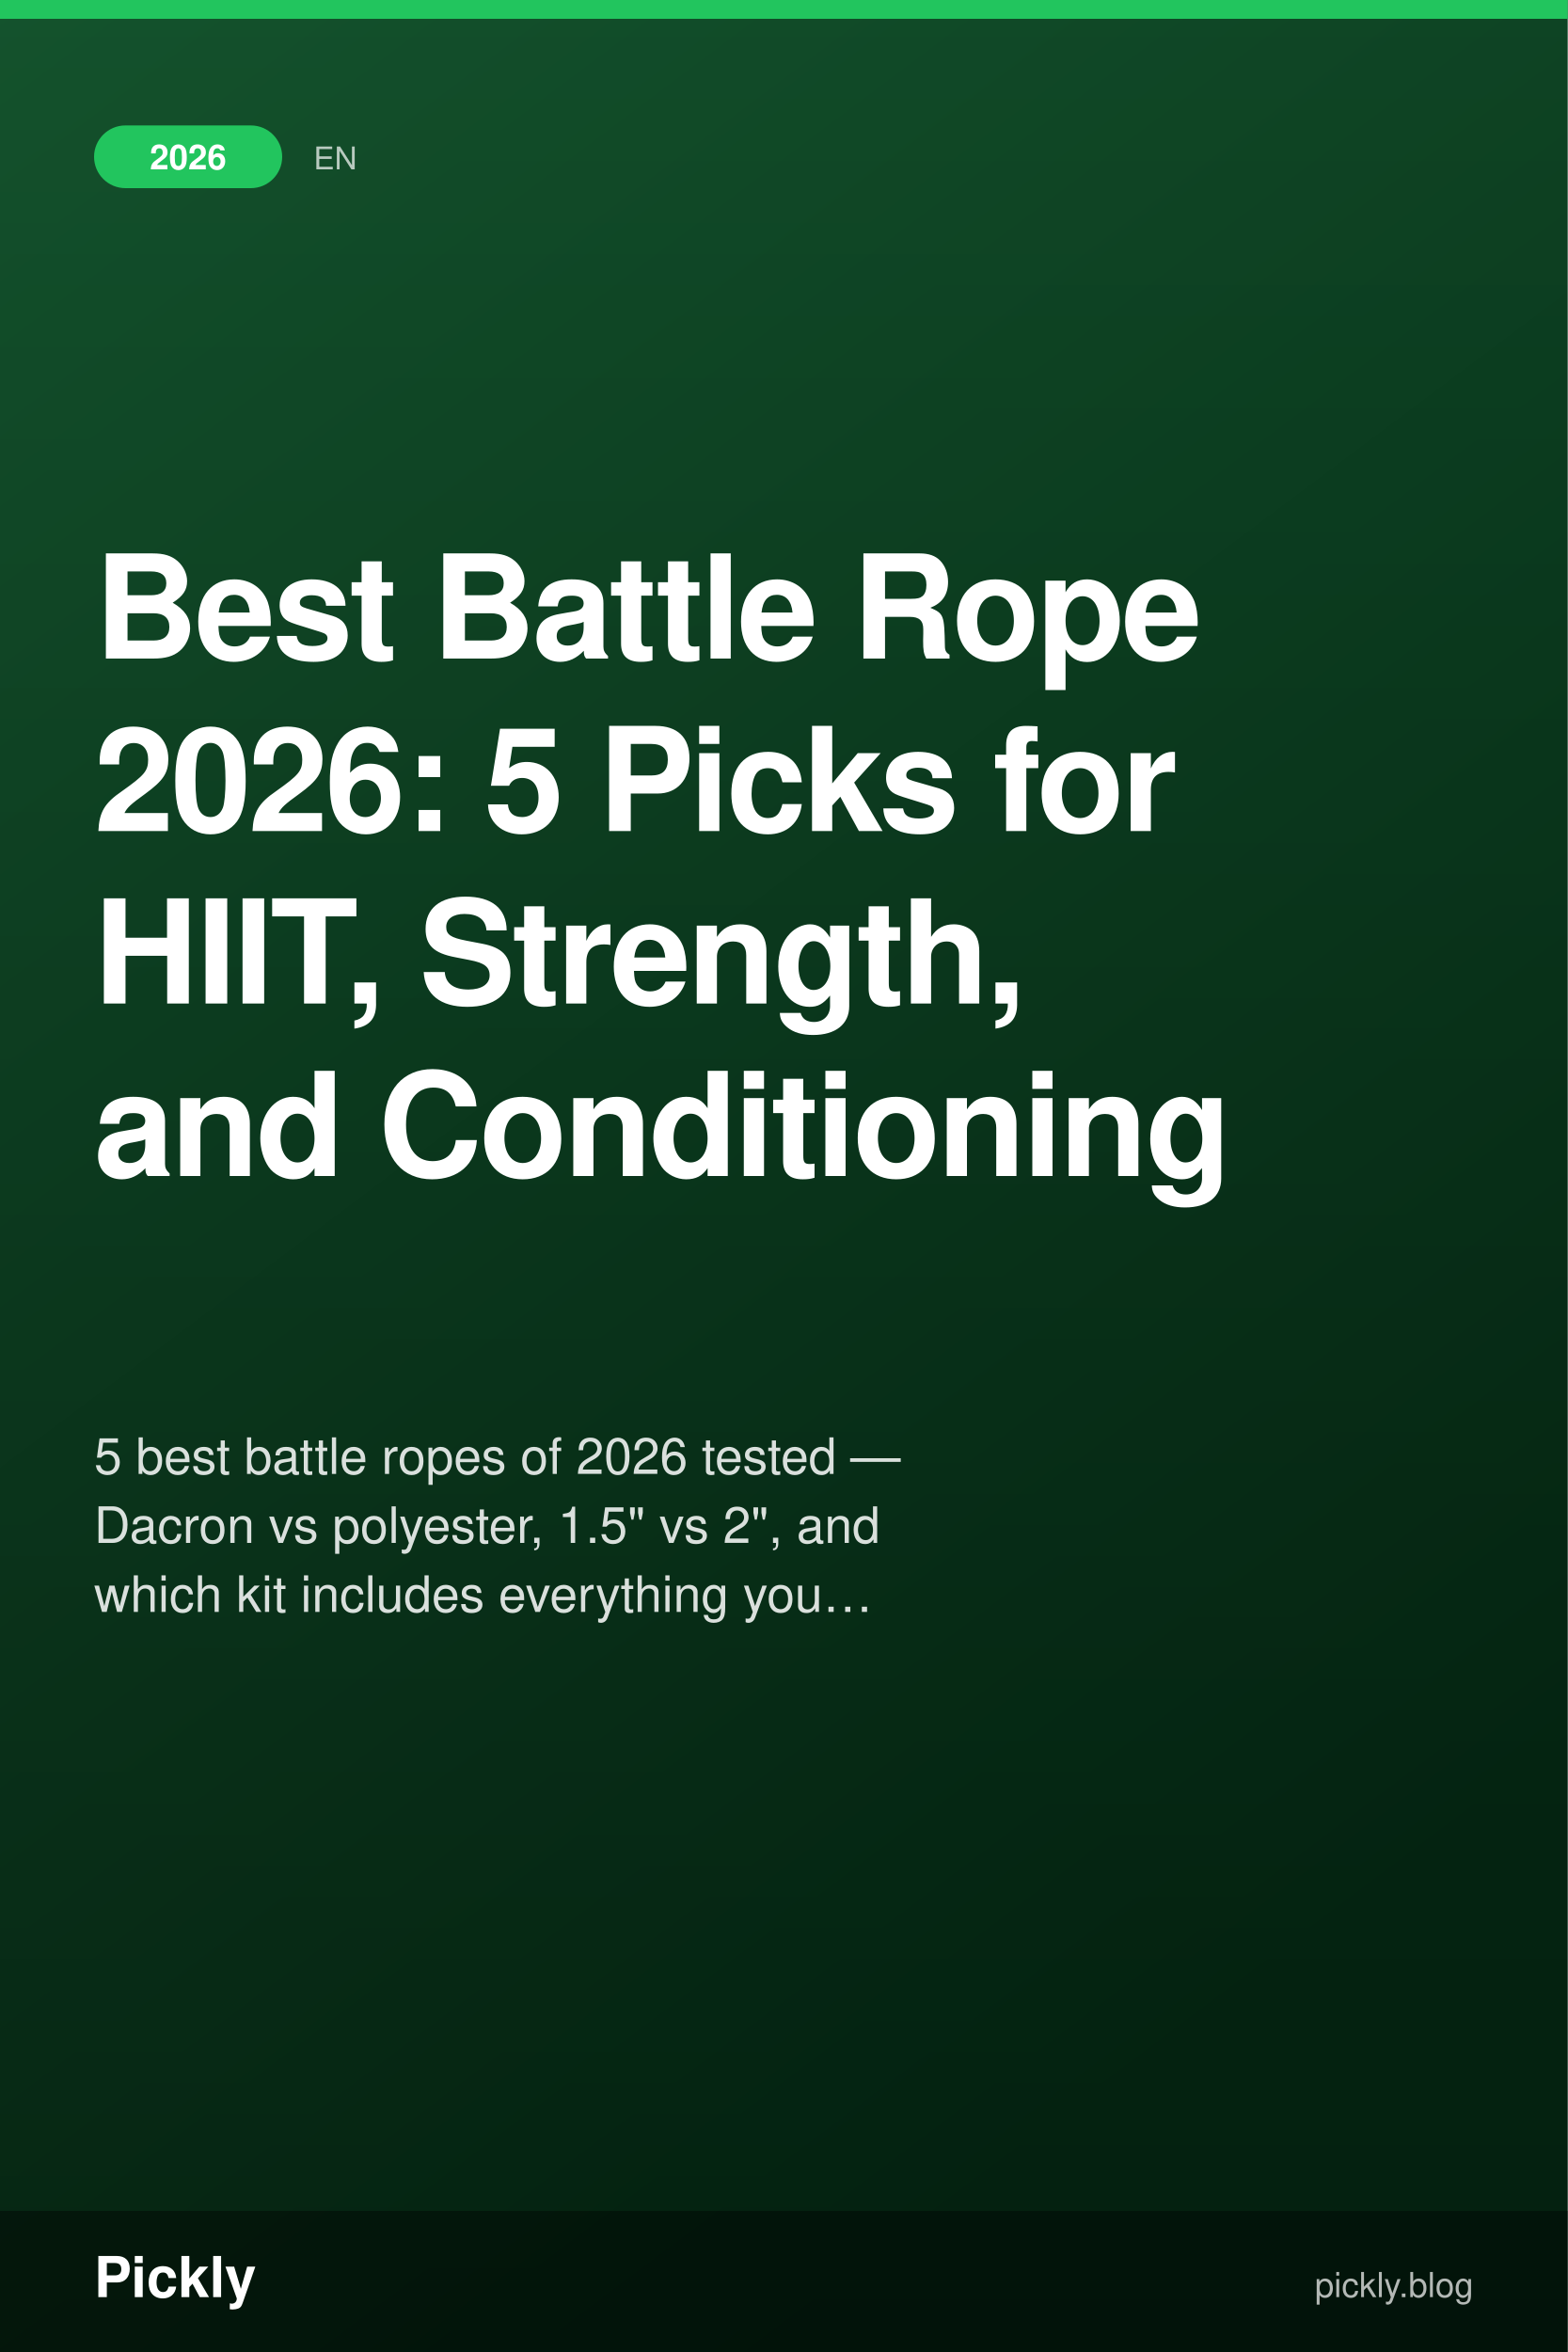
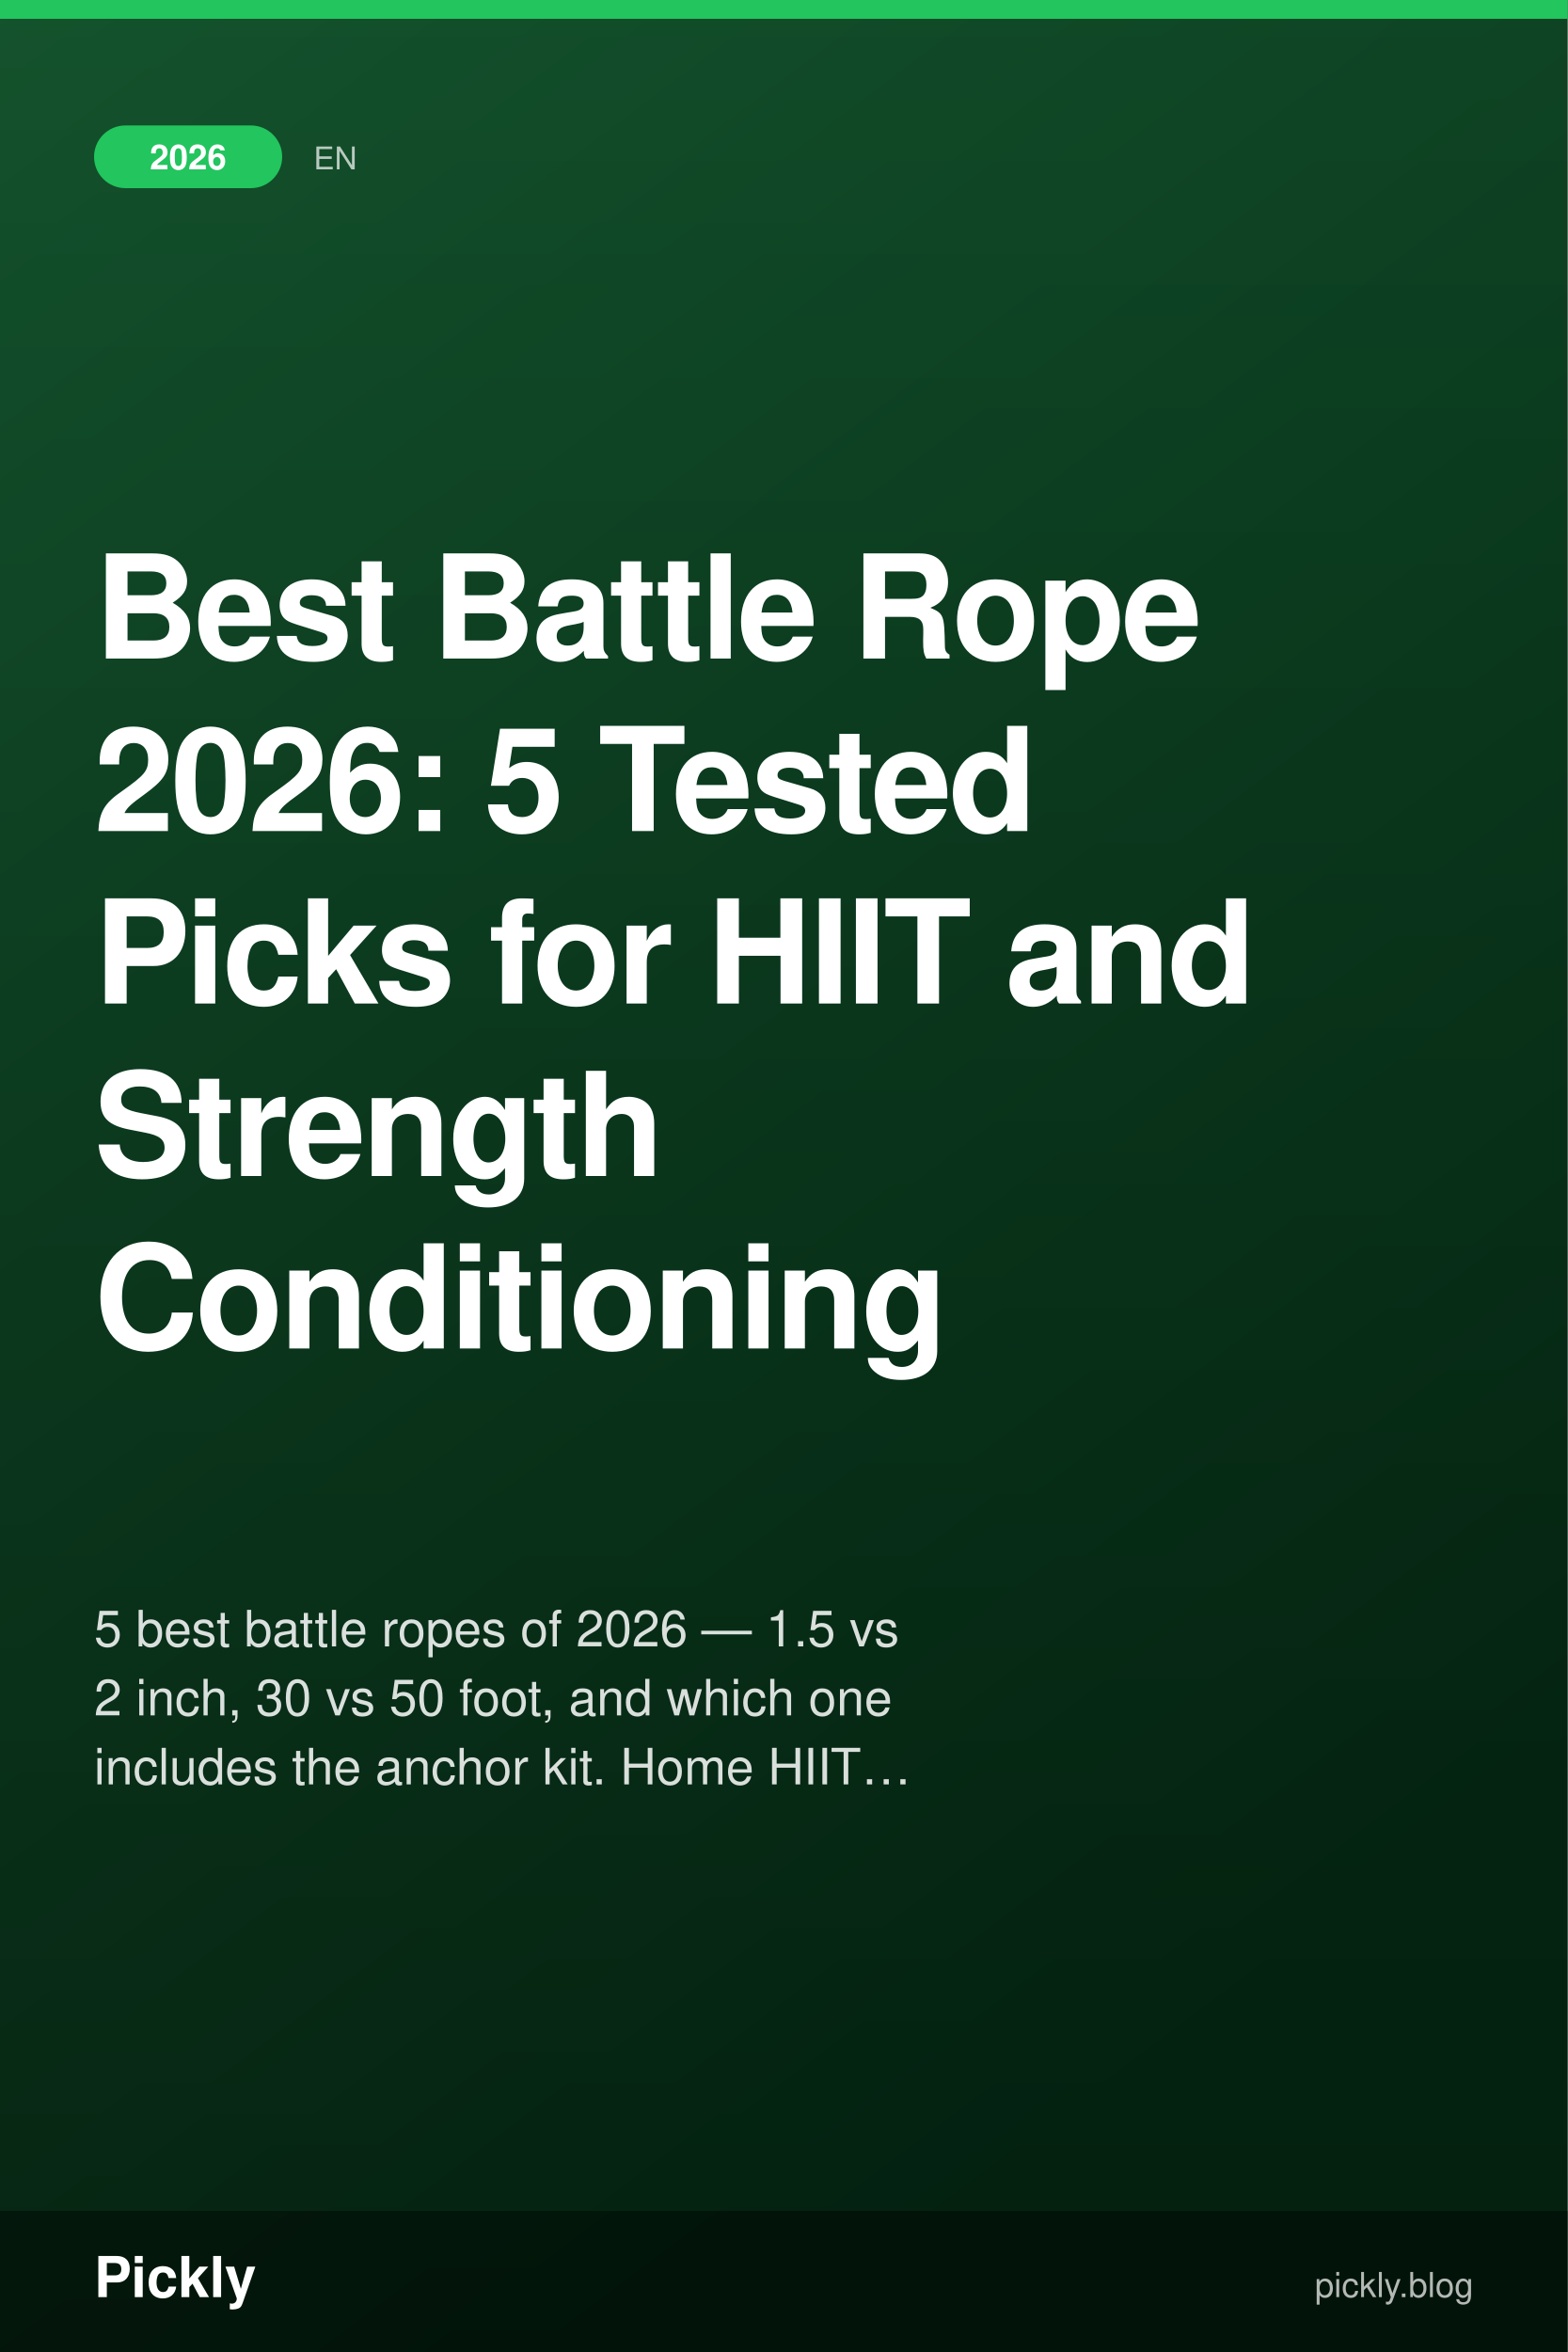
<svg xmlns="http://www.w3.org/2000/svg" width="1000" height="1500" viewBox="0 0 1000 1500">
  <defs>
    <linearGradient id="bg" x1="0" y1="0" x2="0.5" y2="1">
      <stop offset="0" stop-color="#14532d" />
      <stop offset="1" stop-color="#052e16" />
    </linearGradient>
    <linearGradient id="overlay" x1="0" y1="0" x2="0" y2="1">
      <stop offset="0" stop-color="rgba(0,0,0,0)" />
      <stop offset="1" stop-color="rgba(0,0,0,0.3)" />
    </linearGradient>
  </defs>
  <rect width="1000" height="1500" fill="url(#bg)" />
  <rect width="1000" height="1500" fill="url(#overlay)" />
  <rect x="0" y="0" width="1000" height="12" fill="#22c55e" />
  <rect x="60" y="80" width="120" height="40" rx="20" fill="#22c55e" />
  <text x="120" y="108" font-family="'Helvetica Neue', Helvetica, Arial, 'Hiragino Sans GB', 'Hiragino Sans', 'PingFang SC', 'PingFang TC', 'Apple SD Gothic Neo', 'Kohinoor Devanagari', 'Devanagari Sangam MN', 'Geeza Pro', 'SF Arabic', Thonburi, 'Sukhumvit Set', 'Arial Unicode MS', sans-serif" font-size="22" fill="#ffffff" font-weight="700" text-anchor="middle">2026</text>
  <text x="200" y="108" font-family="'Helvetica Neue', Helvetica, Arial, 'Hiragino Sans GB', 'Hiragino Sans', 'PingFang SC', 'PingFang TC', 'Apple SD Gothic Neo', 'Kohinoor Devanagari', 'Devanagari Sangam MN', 'Geeza Pro', 'SF Arabic', Thonburi, 'Sukhumvit Set', 'Arial Unicode MS', sans-serif" font-size="20" fill="rgba(255,255,255,0.7)" font-weight="500">EN</text>
  <text x="60" y="420" font-family="'Helvetica Neue', Helvetica, Arial, 'Hiragino Sans GB', 'Hiragino Sans', 'PingFang SC', 'PingFang TC', 'Apple SD Gothic Neo', 'Kohinoor Devanagari', 'Devanagari Sangam MN', 'Geeza Pro', 'SF Arabic', Thonburi, 'Sukhumvit Set', 'Arial Unicode MS', sans-serif" font-size="92" fill="#ffffff" font-weight="900" letter-spacing="-2" text-anchor="start">Best Battle Rope</text>
-   <text x="60" y="530" font-family="'Helvetica Neue', Helvetica, Arial, 'Hiragino Sans GB', 'Hiragino Sans', 'PingFang SC', 'PingFang TC', 'Apple SD Gothic Neo', 'Kohinoor Devanagari', 'Devanagari Sangam MN', 'Geeza Pro', 'SF Arabic', Thonburi, 'Sukhumvit Set', 'Arial Unicode MS', sans-serif" font-size="92" fill="#ffffff" font-weight="900" letter-spacing="-2" text-anchor="start">2026: 5 Picks for</text>
-   <text x="60" y="640" font-family="'Helvetica Neue', Helvetica, Arial, 'Hiragino Sans GB', 'Hiragino Sans', 'PingFang SC', 'PingFang TC', 'Apple SD Gothic Neo', 'Kohinoor Devanagari', 'Devanagari Sangam MN', 'Geeza Pro', 'SF Arabic', Thonburi, 'Sukhumvit Set', 'Arial Unicode MS', sans-serif" font-size="92" fill="#ffffff" font-weight="900" letter-spacing="-2" text-anchor="start">HIIT, Strength,</text>
-   <text x="60" y="750" font-family="'Helvetica Neue', Helvetica, Arial, 'Hiragino Sans GB', 'Hiragino Sans', 'PingFang SC', 'PingFang TC', 'Apple SD Gothic Neo', 'Kohinoor Devanagari', 'Devanagari Sangam MN', 'Geeza Pro', 'SF Arabic', Thonburi, 'Sukhumvit Set', 'Arial Unicode MS', sans-serif" font-size="92" fill="#ffffff" font-weight="900" letter-spacing="-2" text-anchor="start">and Conditioning</text>
-   <text x="60" y="940" font-family="'Helvetica Neue', Helvetica, Arial, 'Hiragino Sans GB', 'Hiragino Sans', 'PingFang SC', 'PingFang TC', 'Apple SD Gothic Neo', 'Kohinoor Devanagari', 'Devanagari Sangam MN', 'Geeza Pro', 'SF Arabic', Thonburi, 'Sukhumvit Set', 'Arial Unicode MS', sans-serif" font-size="32" fill="rgba(255,255,255,0.85)" font-weight="400" text-anchor="start">5 best battle ropes of 2026 tested —</text>
-   <text x="60" y="984" font-family="'Helvetica Neue', Helvetica, Arial, 'Hiragino Sans GB', 'Hiragino Sans', 'PingFang SC', 'PingFang TC', 'Apple SD Gothic Neo', 'Kohinoor Devanagari', 'Devanagari Sangam MN', 'Geeza Pro', 'SF Arabic', Thonburi, 'Sukhumvit Set', 'Arial Unicode MS', sans-serif" font-size="32" fill="rgba(255,255,255,0.85)" font-weight="400" text-anchor="start">Dacron vs polyester, 1.5" vs 2", and</text>
-   <text x="60" y="1028" font-family="'Helvetica Neue', Helvetica, Arial, 'Hiragino Sans GB', 'Hiragino Sans', 'PingFang SC', 'PingFang TC', 'Apple SD Gothic Neo', 'Kohinoor Devanagari', 'Devanagari Sangam MN', 'Geeza Pro', 'SF Arabic', Thonburi, 'Sukhumvit Set', 'Arial Unicode MS', sans-serif" font-size="32" fill="rgba(255,255,255,0.85)" font-weight="400" text-anchor="start">which kit includes everything you…</text>
+   <text x="60" y="530" font-family="'Helvetica Neue', Helvetica, Arial, 'Hiragino Sans GB', 'Hiragino Sans', 'PingFang SC', 'PingFang TC', 'Apple SD Gothic Neo', 'Kohinoor Devanagari', 'Devanagari Sangam MN', 'Geeza Pro', 'SF Arabic', Thonburi, 'Sukhumvit Set', 'Arial Unicode MS', sans-serif" font-size="92" fill="#ffffff" font-weight="900" letter-spacing="-2" text-anchor="start">2026: 5 Tested</text>
+   <text x="60" y="640" font-family="'Helvetica Neue', Helvetica, Arial, 'Hiragino Sans GB', 'Hiragino Sans', 'PingFang SC', 'PingFang TC', 'Apple SD Gothic Neo', 'Kohinoor Devanagari', 'Devanagari Sangam MN', 'Geeza Pro', 'SF Arabic', Thonburi, 'Sukhumvit Set', 'Arial Unicode MS', sans-serif" font-size="92" fill="#ffffff" font-weight="900" letter-spacing="-2" text-anchor="start">Picks for HIIT and</text>
+   <text x="60" y="750" font-family="'Helvetica Neue', Helvetica, Arial, 'Hiragino Sans GB', 'Hiragino Sans', 'PingFang SC', 'PingFang TC', 'Apple SD Gothic Neo', 'Kohinoor Devanagari', 'Devanagari Sangam MN', 'Geeza Pro', 'SF Arabic', Thonburi, 'Sukhumvit Set', 'Arial Unicode MS', sans-serif" font-size="92" fill="#ffffff" font-weight="900" letter-spacing="-2" text-anchor="start">Strength</text>
+   <text x="60" y="860" font-family="'Helvetica Neue', Helvetica, Arial, 'Hiragino Sans GB', 'Hiragino Sans', 'PingFang SC', 'PingFang TC', 'Apple SD Gothic Neo', 'Kohinoor Devanagari', 'Devanagari Sangam MN', 'Geeza Pro', 'SF Arabic', Thonburi, 'Sukhumvit Set', 'Arial Unicode MS', sans-serif" font-size="92" fill="#ffffff" font-weight="900" letter-spacing="-2" text-anchor="start">Conditioning</text>
+   <text x="60" y="1050" font-family="'Helvetica Neue', Helvetica, Arial, 'Hiragino Sans GB', 'Hiragino Sans', 'PingFang SC', 'PingFang TC', 'Apple SD Gothic Neo', 'Kohinoor Devanagari', 'Devanagari Sangam MN', 'Geeza Pro', 'SF Arabic', Thonburi, 'Sukhumvit Set', 'Arial Unicode MS', sans-serif" font-size="32" fill="rgba(255,255,255,0.85)" font-weight="400" text-anchor="start">5 best battle ropes of 2026 — 1.5 vs</text>
+   <text x="60" y="1094" font-family="'Helvetica Neue', Helvetica, Arial, 'Hiragino Sans GB', 'Hiragino Sans', 'PingFang SC', 'PingFang TC', 'Apple SD Gothic Neo', 'Kohinoor Devanagari', 'Devanagari Sangam MN', 'Geeza Pro', 'SF Arabic', Thonburi, 'Sukhumvit Set', 'Arial Unicode MS', sans-serif" font-size="32" fill="rgba(255,255,255,0.85)" font-weight="400" text-anchor="start">2 inch, 30 vs 50 foot, and which one</text>
+   <text x="60" y="1138" font-family="'Helvetica Neue', Helvetica, Arial, 'Hiragino Sans GB', 'Hiragino Sans', 'PingFang SC', 'PingFang TC', 'Apple SD Gothic Neo', 'Kohinoor Devanagari', 'Devanagari Sangam MN', 'Geeza Pro', 'SF Arabic', Thonburi, 'Sukhumvit Set', 'Arial Unicode MS', sans-serif" font-size="32" fill="rgba(255,255,255,0.85)" font-weight="400" text-anchor="start">includes the anchor kit. Home HIIT…</text>
  <rect x="0" y="1410" width="1000" height="90" fill="rgba(0,0,0,0.4)" />
  <text x="60" y="1465" font-family="'Helvetica Neue', Helvetica, Arial, 'Hiragino Sans GB', 'Hiragino Sans', 'PingFang SC', 'PingFang TC', 'Apple SD Gothic Neo', 'Kohinoor Devanagari', 'Devanagari Sangam MN', 'Geeza Pro', 'SF Arabic', Thonburi, 'Sukhumvit Set', 'Arial Unicode MS', sans-serif" font-size="36" fill="#ffffff" font-weight="800">Pickly</text>
  <text x="940" y="1465" font-family="'Helvetica Neue', Helvetica, Arial, 'Hiragino Sans GB', 'Hiragino Sans', 'PingFang SC', 'PingFang TC', 'Apple SD Gothic Neo', 'Kohinoor Devanagari', 'Devanagari Sangam MN', 'Geeza Pro', 'SF Arabic', Thonburi, 'Sukhumvit Set', 'Arial Unicode MS', sans-serif" font-size="22" fill="rgba(255,255,255,0.7)" font-weight="500" text-anchor="end">pickly.blog</text>
</svg>
